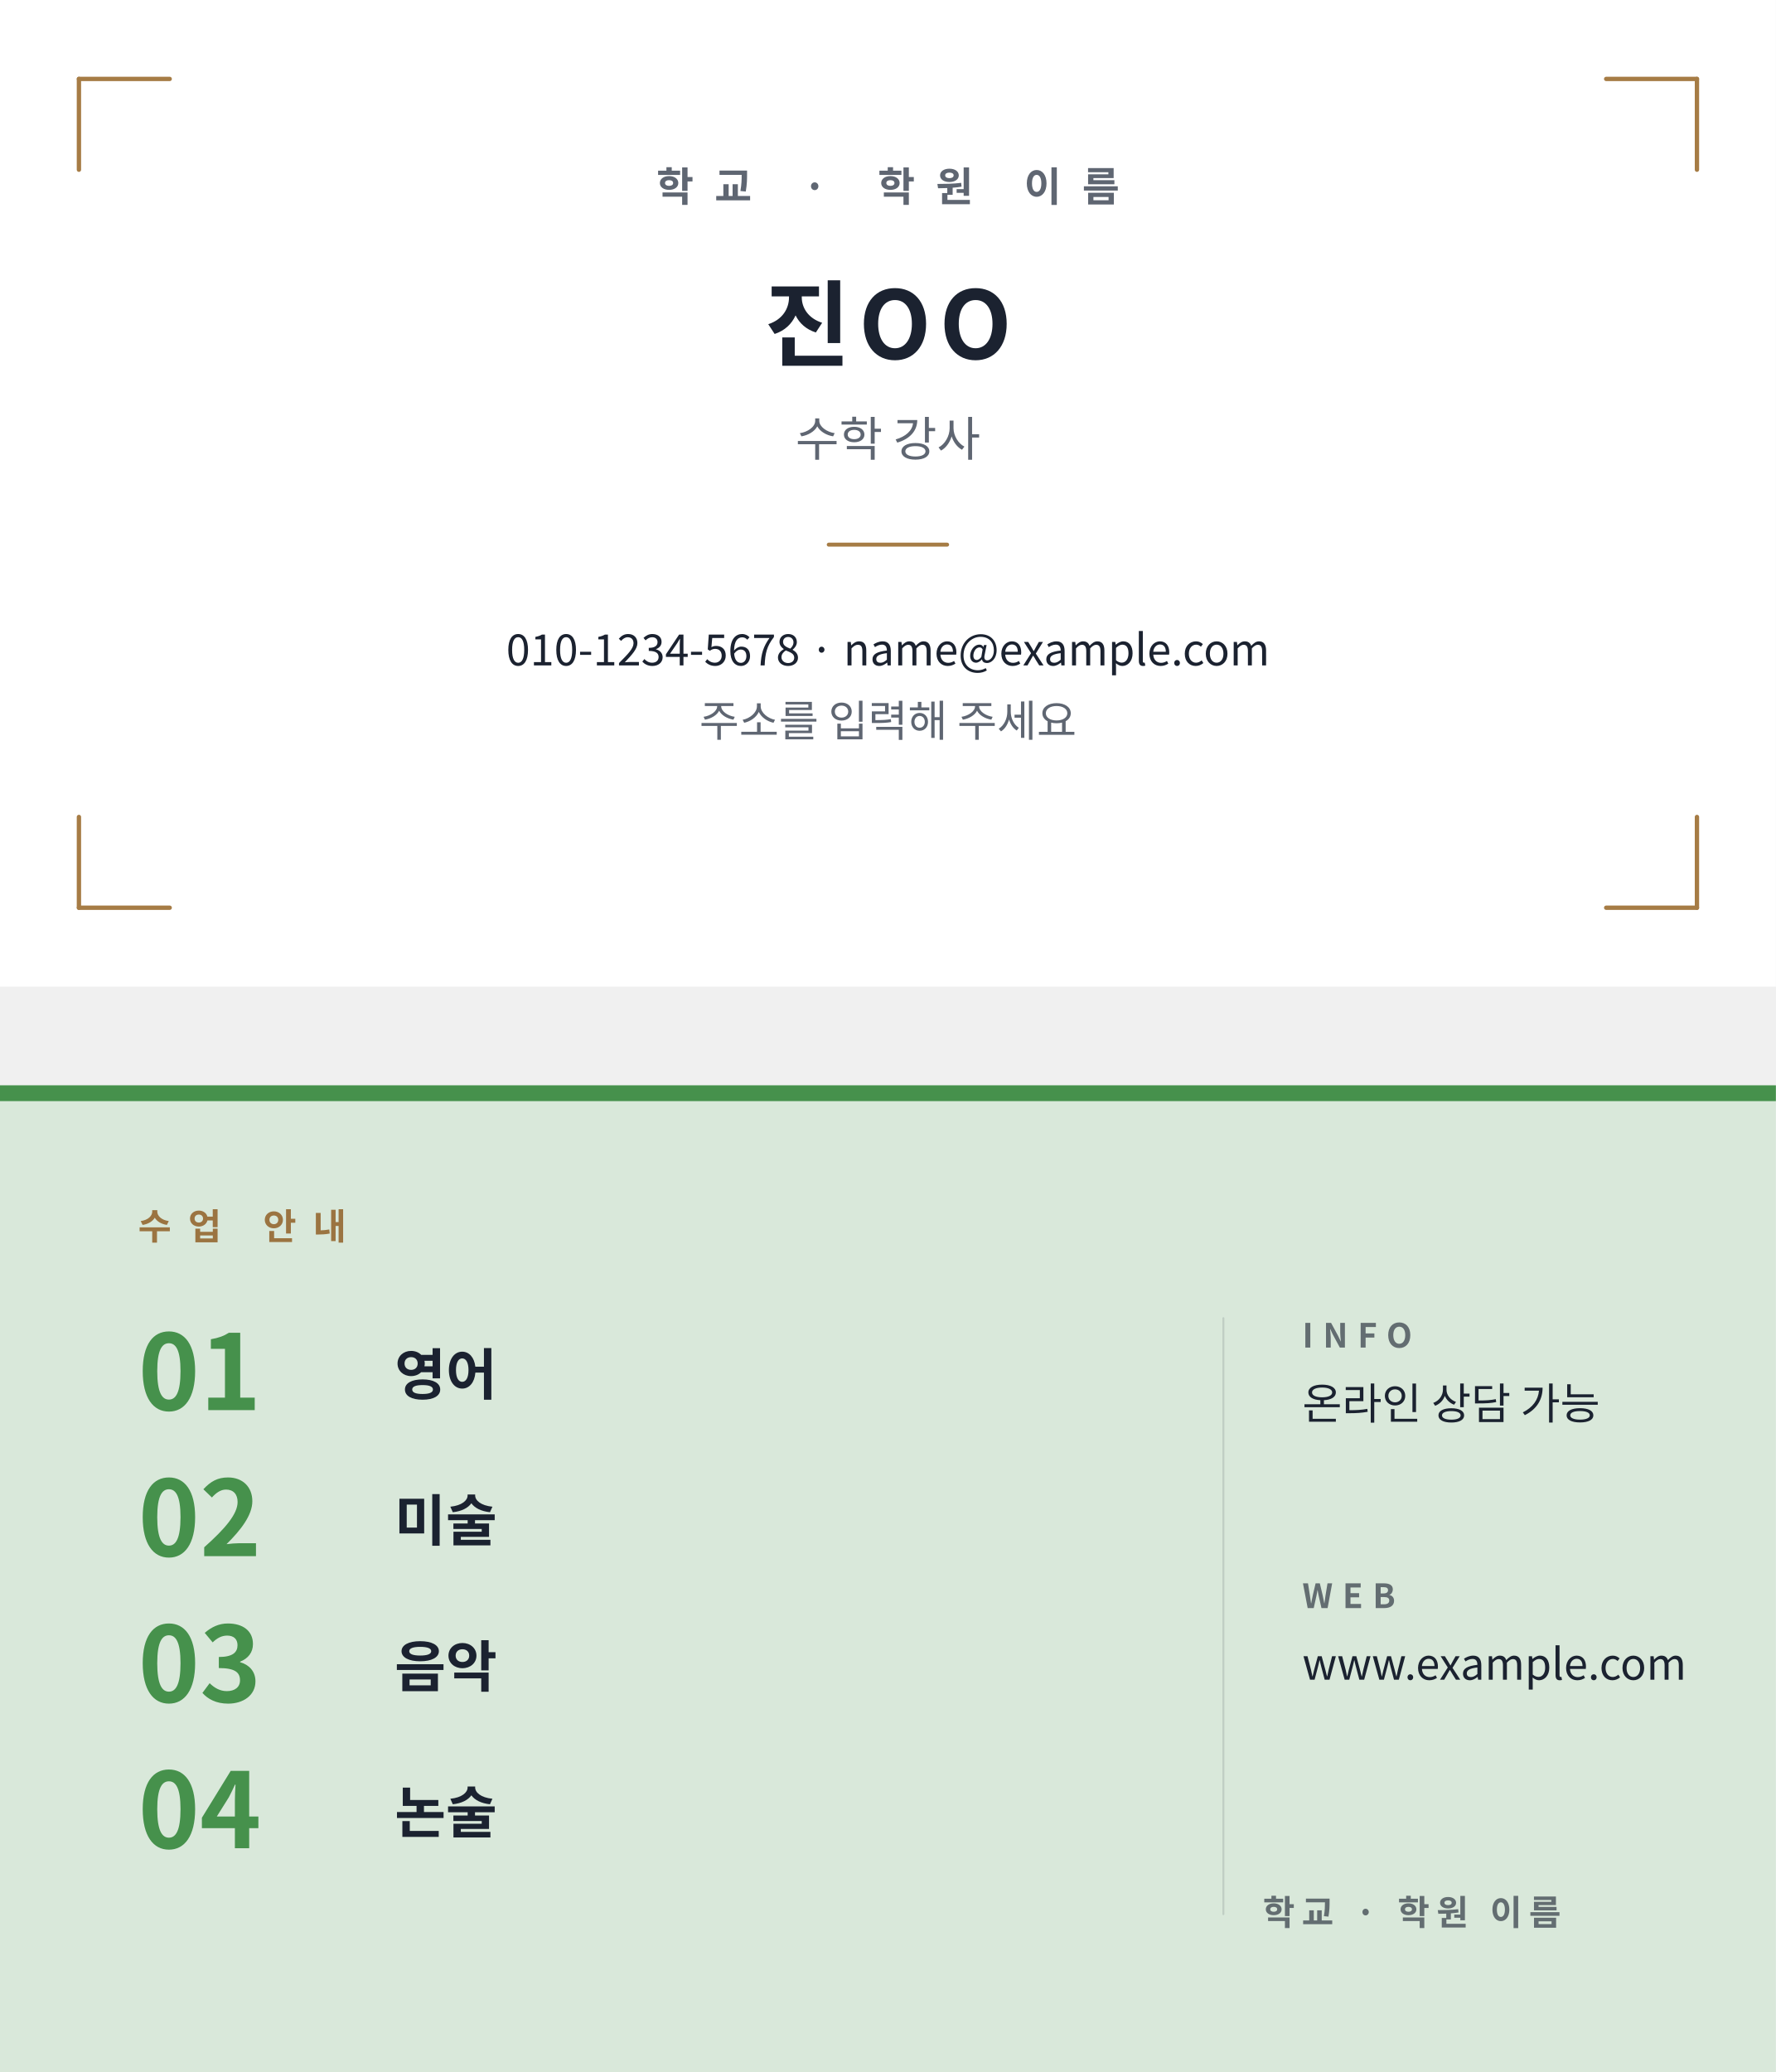
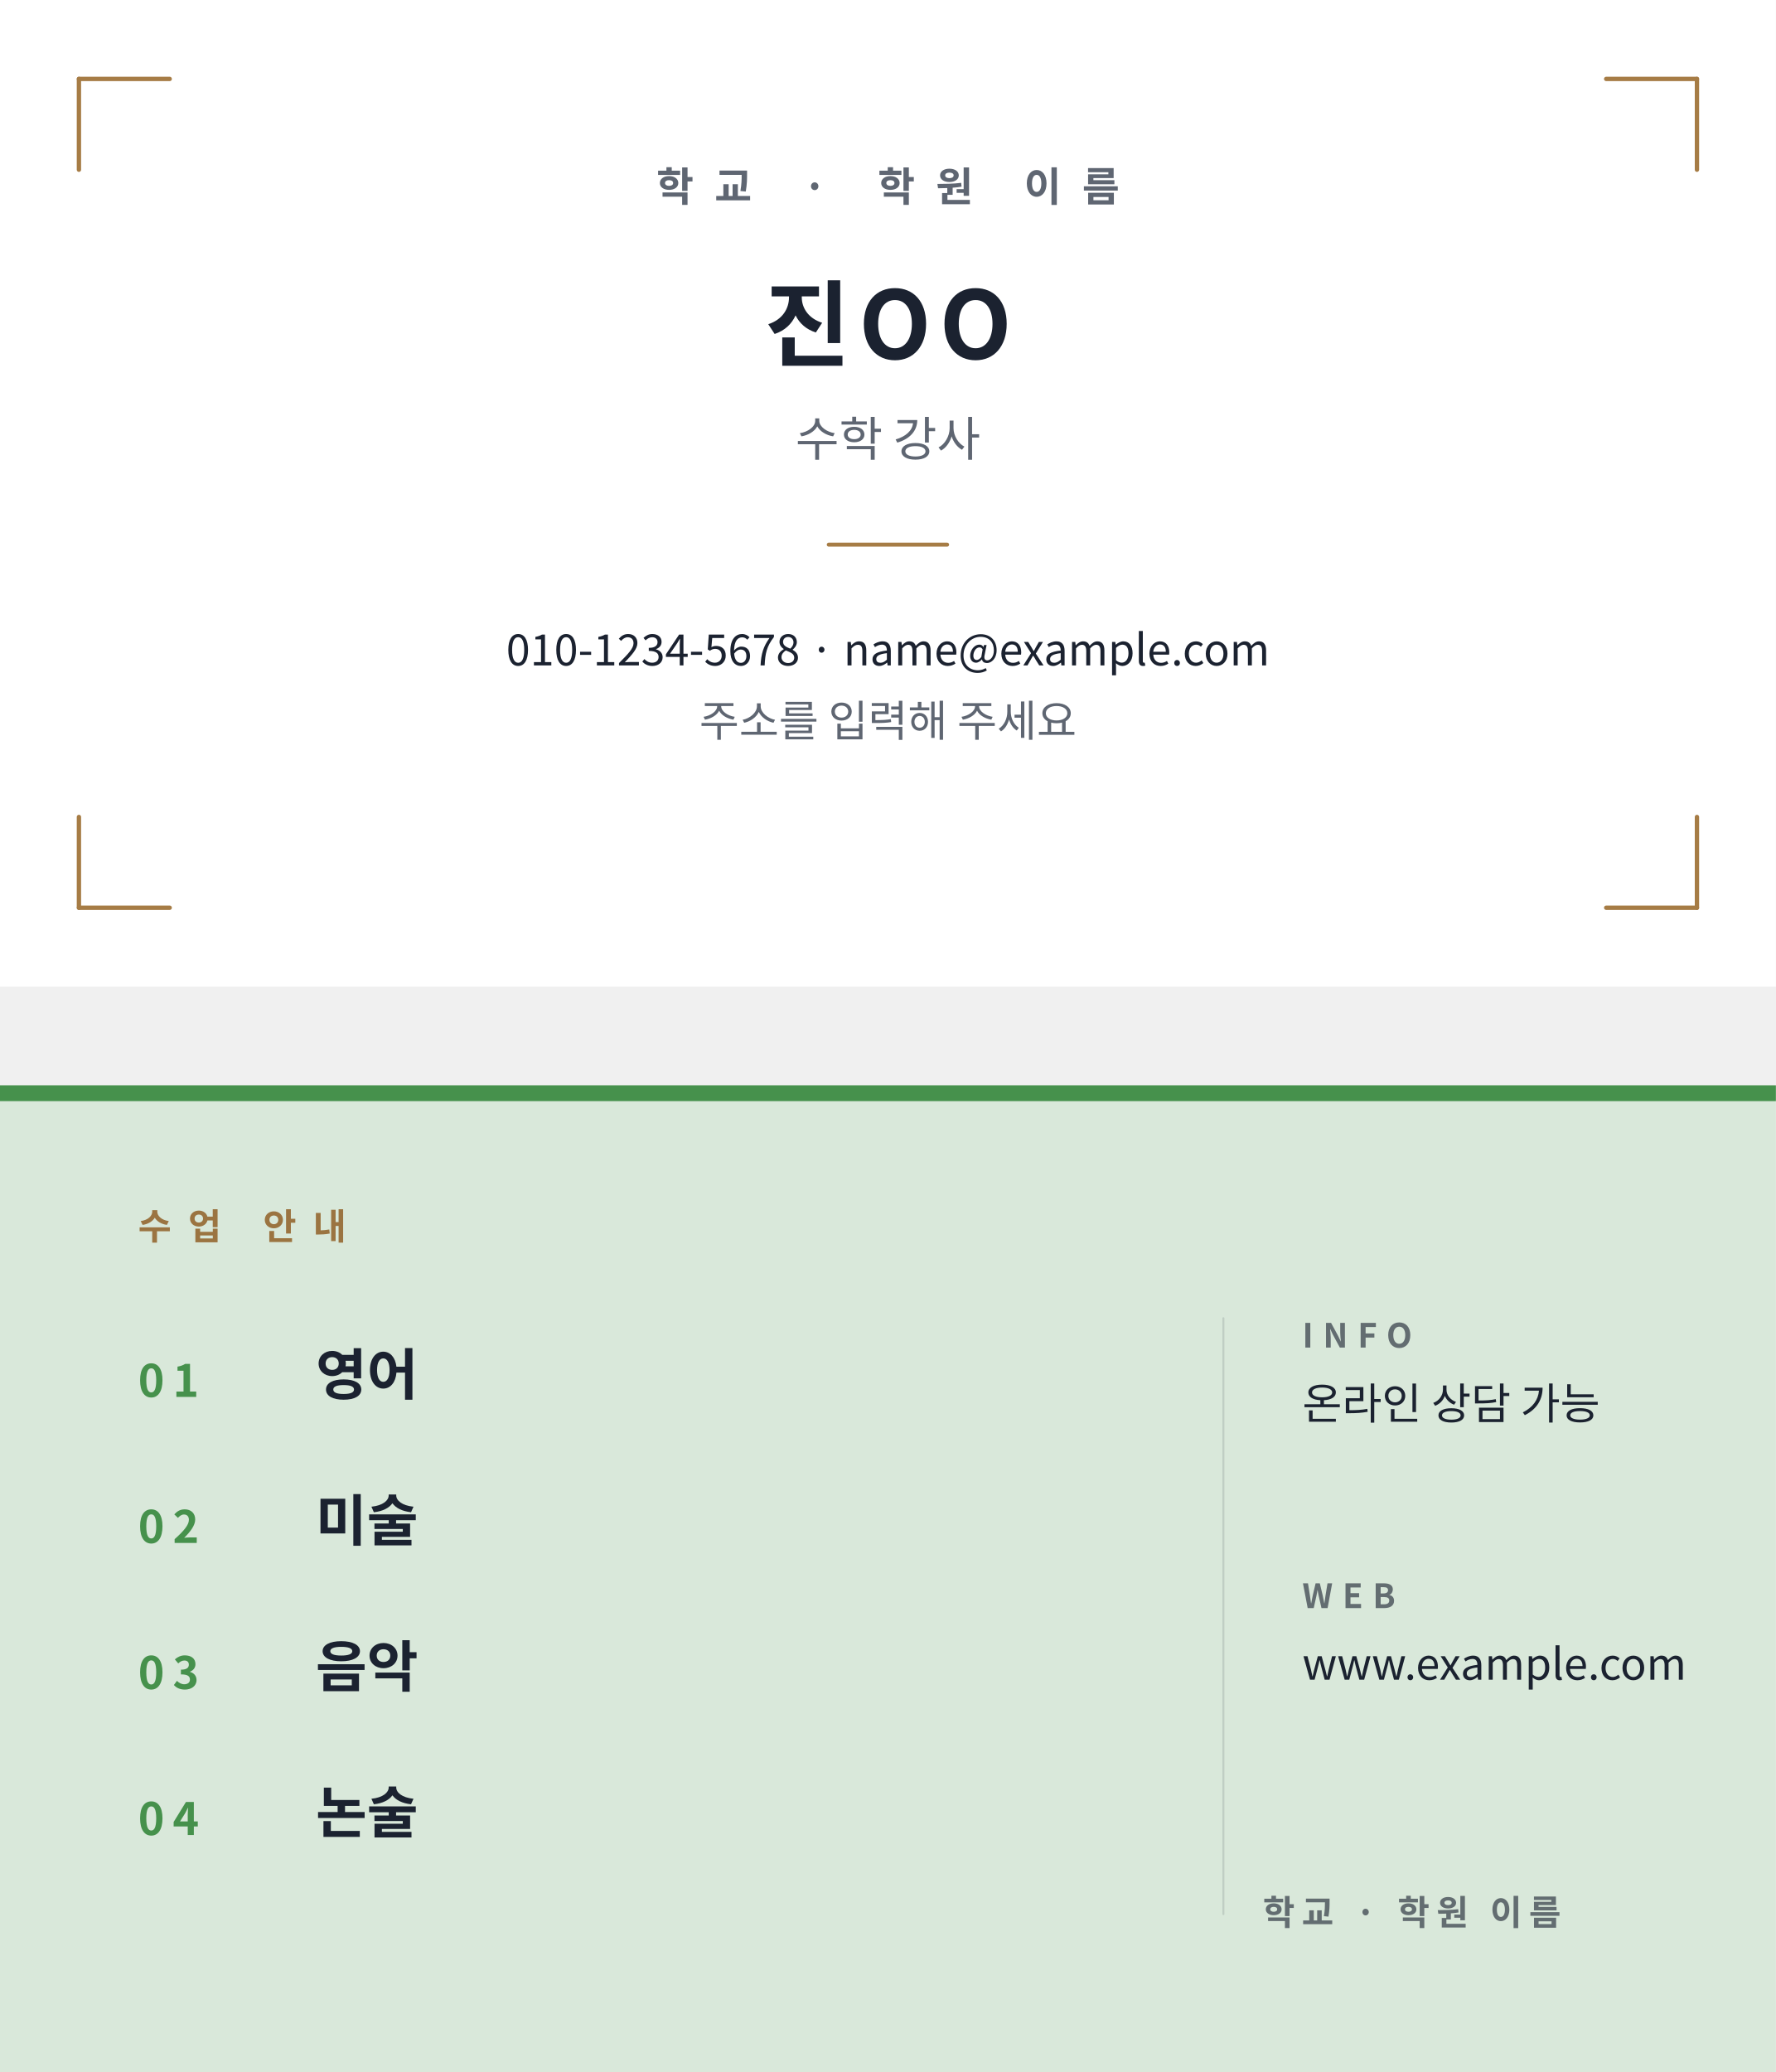
<svg xmlns="http://www.w3.org/2000/svg" width="90mm" height="105mm" viewBox="0 0 900 1050">
  <g id="front">
    <rect width="900" height="500" fill="#FFFFFF" />
    <line x1="40" y1="40" x2="86" y2="40" stroke="#A67C45" stroke-width="2.2" stroke-linecap="round" />
    <line x1="40" y1="40" x2="40" y2="86" stroke="#A67C45" stroke-width="2.2" stroke-linecap="round" />
    <line x1="860" y1="40" x2="814" y2="40" stroke="#A67C45" stroke-width="2.2" stroke-linecap="round" />
    <line x1="860" y1="40" x2="860" y2="86" stroke="#A67C45" stroke-width="2.2" stroke-linecap="round" />
    <line x1="40" y1="460" x2="86" y2="460" stroke="#A67C45" stroke-width="2.2" stroke-linecap="round" />
    <line x1="40" y1="460" x2="40" y2="414" stroke="#A67C45" stroke-width="2.2" stroke-linecap="round" />
    <line x1="860" y1="460" x2="814" y2="460" stroke="#A67C45" stroke-width="2.2" stroke-linecap="round" />
    <line x1="860" y1="460" x2="860" y2="414" stroke="#A67C45" stroke-width="2.2" stroke-linecap="round" />
    <text font-family="Pretendard,'Noto Sans KR','Noto Sans CJK KR','Malgun Gothic','Apple SD Gothic Neo',sans-serif" font-size="20.5" font-weight="700" fill="#5F6672" text-anchor="middle" letter-spacing="10.6">
      <tspan x="450" y="102">학교 · 학원 이름</tspan>
    </text>
    <text font-family="Pretendard,'Noto Sans KR','Noto Sans CJK KR','Malgun Gothic','Apple SD Gothic Neo',sans-serif" font-size="47.6" font-weight="700" fill="#1B2230" text-anchor="middle" letter-spacing="4.2">
      <tspan x="450" y="181.9">진OO</tspan>
    </text>
    <text font-family="Pretendard,'Noto Sans KR','Noto Sans CJK KR','Malgun Gothic','Apple SD Gothic Neo',sans-serif" font-size="24" font-weight="400" fill="#5F6672" text-anchor="middle">
      <tspan x="450" y="231.1">수학 강사</tspan>
    </text>
    <line x1="420" y1="276" x2="480" y2="276" stroke="#A67C45" stroke-width="2" stroke-linecap="round" />
    <text font-family="Pretendard,'Noto Sans KR','Noto Sans CJK KR','Malgun Gothic','Apple SD Gothic Neo',sans-serif" font-size="21.9" font-weight="400" fill="#1B2230" text-anchor="middle">
      <tspan x="450" y="337.2">010-1234-5678   ·   name@example.com</tspan>
    </text>
    <text font-family="Pretendard,'Noto Sans KR','Noto Sans CJK KR','Malgun Gothic','Apple SD Gothic Neo',sans-serif" font-size="21.9" font-weight="400" fill="#5F6672" text-anchor="middle">
      <tspan x="450" y="373.2">주소를 입력해 주세요</tspan>
    </text>
  </g>
  <g id="back" transform="translate(0 550)">
    <rect width="900" height="500" fill="#D9E8DA" />
    <rect x="0" y="0" width="900" height="8" fill="#46914C" />
    <text font-family="Pretendard,'Noto Sans KR','Noto Sans CJK KR','Malgun Gothic','Apple SD Gothic Neo',sans-serif" font-size="18.3" font-weight="700" fill="#9B7441" text-anchor="start" letter-spacing="8.5">
      <tspan x="70" y="78.1">수업 안내</tspan>
    </text>
-     <text font-family="Pretendard,'Noto Sans KR','Noto Sans CJK KR','Malgun Gothic','Apple SD Gothic Neo',sans-serif" font-size="52.9" font-weight="700" fill="#46914C" text-anchor="start">
-       <tspan x="70" y="164.6">01</tspan>
+     <text font-family="Pretendard,'Noto Sans KR','Noto Sans CJK KR','Malgun Gothic','Apple SD Gothic Neo',sans-serif" font-size="22.6" font-weight="700" fill="#46914C" text-anchor="start" letter-spacing="4.2">
+       <tspan x="70" y="157.9">01</tspan>
    </text>
    <text font-family="Pretendard,'Noto Sans KR','Noto Sans CJK KR','Malgun Gothic','Apple SD Gothic Neo',sans-serif" font-size="28.2" font-weight="700" fill="#1B2230" text-anchor="start">
-       <tspan x="200" y="156.8">영어</tspan>
+       <tspan x="160" y="156.8">영어</tspan>
    </text>
-     <text font-family="Pretendard,'Noto Sans KR','Noto Sans CJK KR','Malgun Gothic','Apple SD Gothic Neo',sans-serif" font-size="52.9" font-weight="700" fill="#46914C" text-anchor="start">
-       <tspan x="70" y="238.6">02</tspan>
+     <text font-family="Pretendard,'Noto Sans KR','Noto Sans CJK KR','Malgun Gothic','Apple SD Gothic Neo',sans-serif" font-size="22.6" font-weight="700" fill="#46914C" text-anchor="start" letter-spacing="4.2">
+       <tspan x="70" y="231.9">02</tspan>
    </text>
    <text font-family="Pretendard,'Noto Sans KR','Noto Sans CJK KR','Malgun Gothic','Apple SD Gothic Neo',sans-serif" font-size="28.2" font-weight="700" fill="#1B2230" text-anchor="start">
-       <tspan x="200" y="230.8">미술</tspan>
+       <tspan x="160" y="230.8">미술</tspan>
    </text>
-     <text font-family="Pretendard,'Noto Sans KR','Noto Sans CJK KR','Malgun Gothic','Apple SD Gothic Neo',sans-serif" font-size="52.9" font-weight="700" fill="#46914C" text-anchor="start">
-       <tspan x="70" y="312.6">03</tspan>
+     <text font-family="Pretendard,'Noto Sans KR','Noto Sans CJK KR','Malgun Gothic','Apple SD Gothic Neo',sans-serif" font-size="22.6" font-weight="700" fill="#46914C" text-anchor="start" letter-spacing="4.2">
+       <tspan x="70" y="305.9">03</tspan>
    </text>
    <text font-family="Pretendard,'Noto Sans KR','Noto Sans CJK KR','Malgun Gothic','Apple SD Gothic Neo',sans-serif" font-size="28.2" font-weight="700" fill="#1B2230" text-anchor="start">
-       <tspan x="200" y="304.8">음악</tspan>
+       <tspan x="160" y="304.8">음악</tspan>
    </text>
-     <text font-family="Pretendard,'Noto Sans KR','Noto Sans CJK KR','Malgun Gothic','Apple SD Gothic Neo',sans-serif" font-size="52.9" font-weight="700" fill="#46914C" text-anchor="start">
-       <tspan x="70" y="386.6">04</tspan>
+     <text font-family="Pretendard,'Noto Sans KR','Noto Sans CJK KR','Malgun Gothic','Apple SD Gothic Neo',sans-serif" font-size="22.6" font-weight="700" fill="#46914C" text-anchor="start" letter-spacing="4.2">
+       <tspan x="70" y="379.9">04</tspan>
    </text>
    <text font-family="Pretendard,'Noto Sans KR','Noto Sans CJK KR','Malgun Gothic','Apple SD Gothic Neo',sans-serif" font-size="28.2" font-weight="700" fill="#1B2230" text-anchor="start">
-       <tspan x="200" y="378.8">논술</tspan>
+       <tspan x="160" y="378.8">논술</tspan>
    </text>
    <line x1="620" y1="118" x2="620" y2="420" stroke="#C0CEC4" stroke-width="1" stroke-linecap="round" />
    <text font-family="Pretendard,'Noto Sans KR','Noto Sans CJK KR','Malgun Gothic','Apple SD Gothic Neo',sans-serif" font-size="16.9" font-weight="700" fill="#636D71" text-anchor="start" letter-spacing="4.9">
      <tspan x="660" y="132.9">INFO</tspan>
    </text>
    <text font-family="Pretendard,'Noto Sans KR','Noto Sans CJK KR','Malgun Gothic','Apple SD Gothic Neo',sans-serif" font-size="21.9" font-weight="400" fill="#1B2230" text-anchor="start">
      <tspan x="660" y="169.2">온라인 상담 가능</tspan>
    </text>
    <text font-family="Pretendard,'Noto Sans KR','Noto Sans CJK KR','Malgun Gothic','Apple SD Gothic Neo',sans-serif" font-size="16.9" font-weight="700" fill="#636D71" text-anchor="start" letter-spacing="4.9">
      <tspan x="660" y="264.9">WEB</tspan>
    </text>
    <text font-family="Pretendard,'Noto Sans KR','Noto Sans CJK KR','Malgun Gothic','Apple SD Gothic Neo',sans-serif" font-size="21.9" font-weight="400" fill="#1B2230" text-anchor="start">
      <tspan x="660" y="301.2">www.example.com</tspan>
    </text>
    <text font-family="Pretendard,'Noto Sans KR','Noto Sans CJK KR','Malgun Gothic','Apple SD Gothic Neo',sans-serif" font-size="17.6" font-weight="700" fill="#636D71" text-anchor="start" letter-spacing="3.5">
      <tspan x="640" y="425.5">학교 · 학원 이름</tspan>
    </text>
  </g>
</svg>
